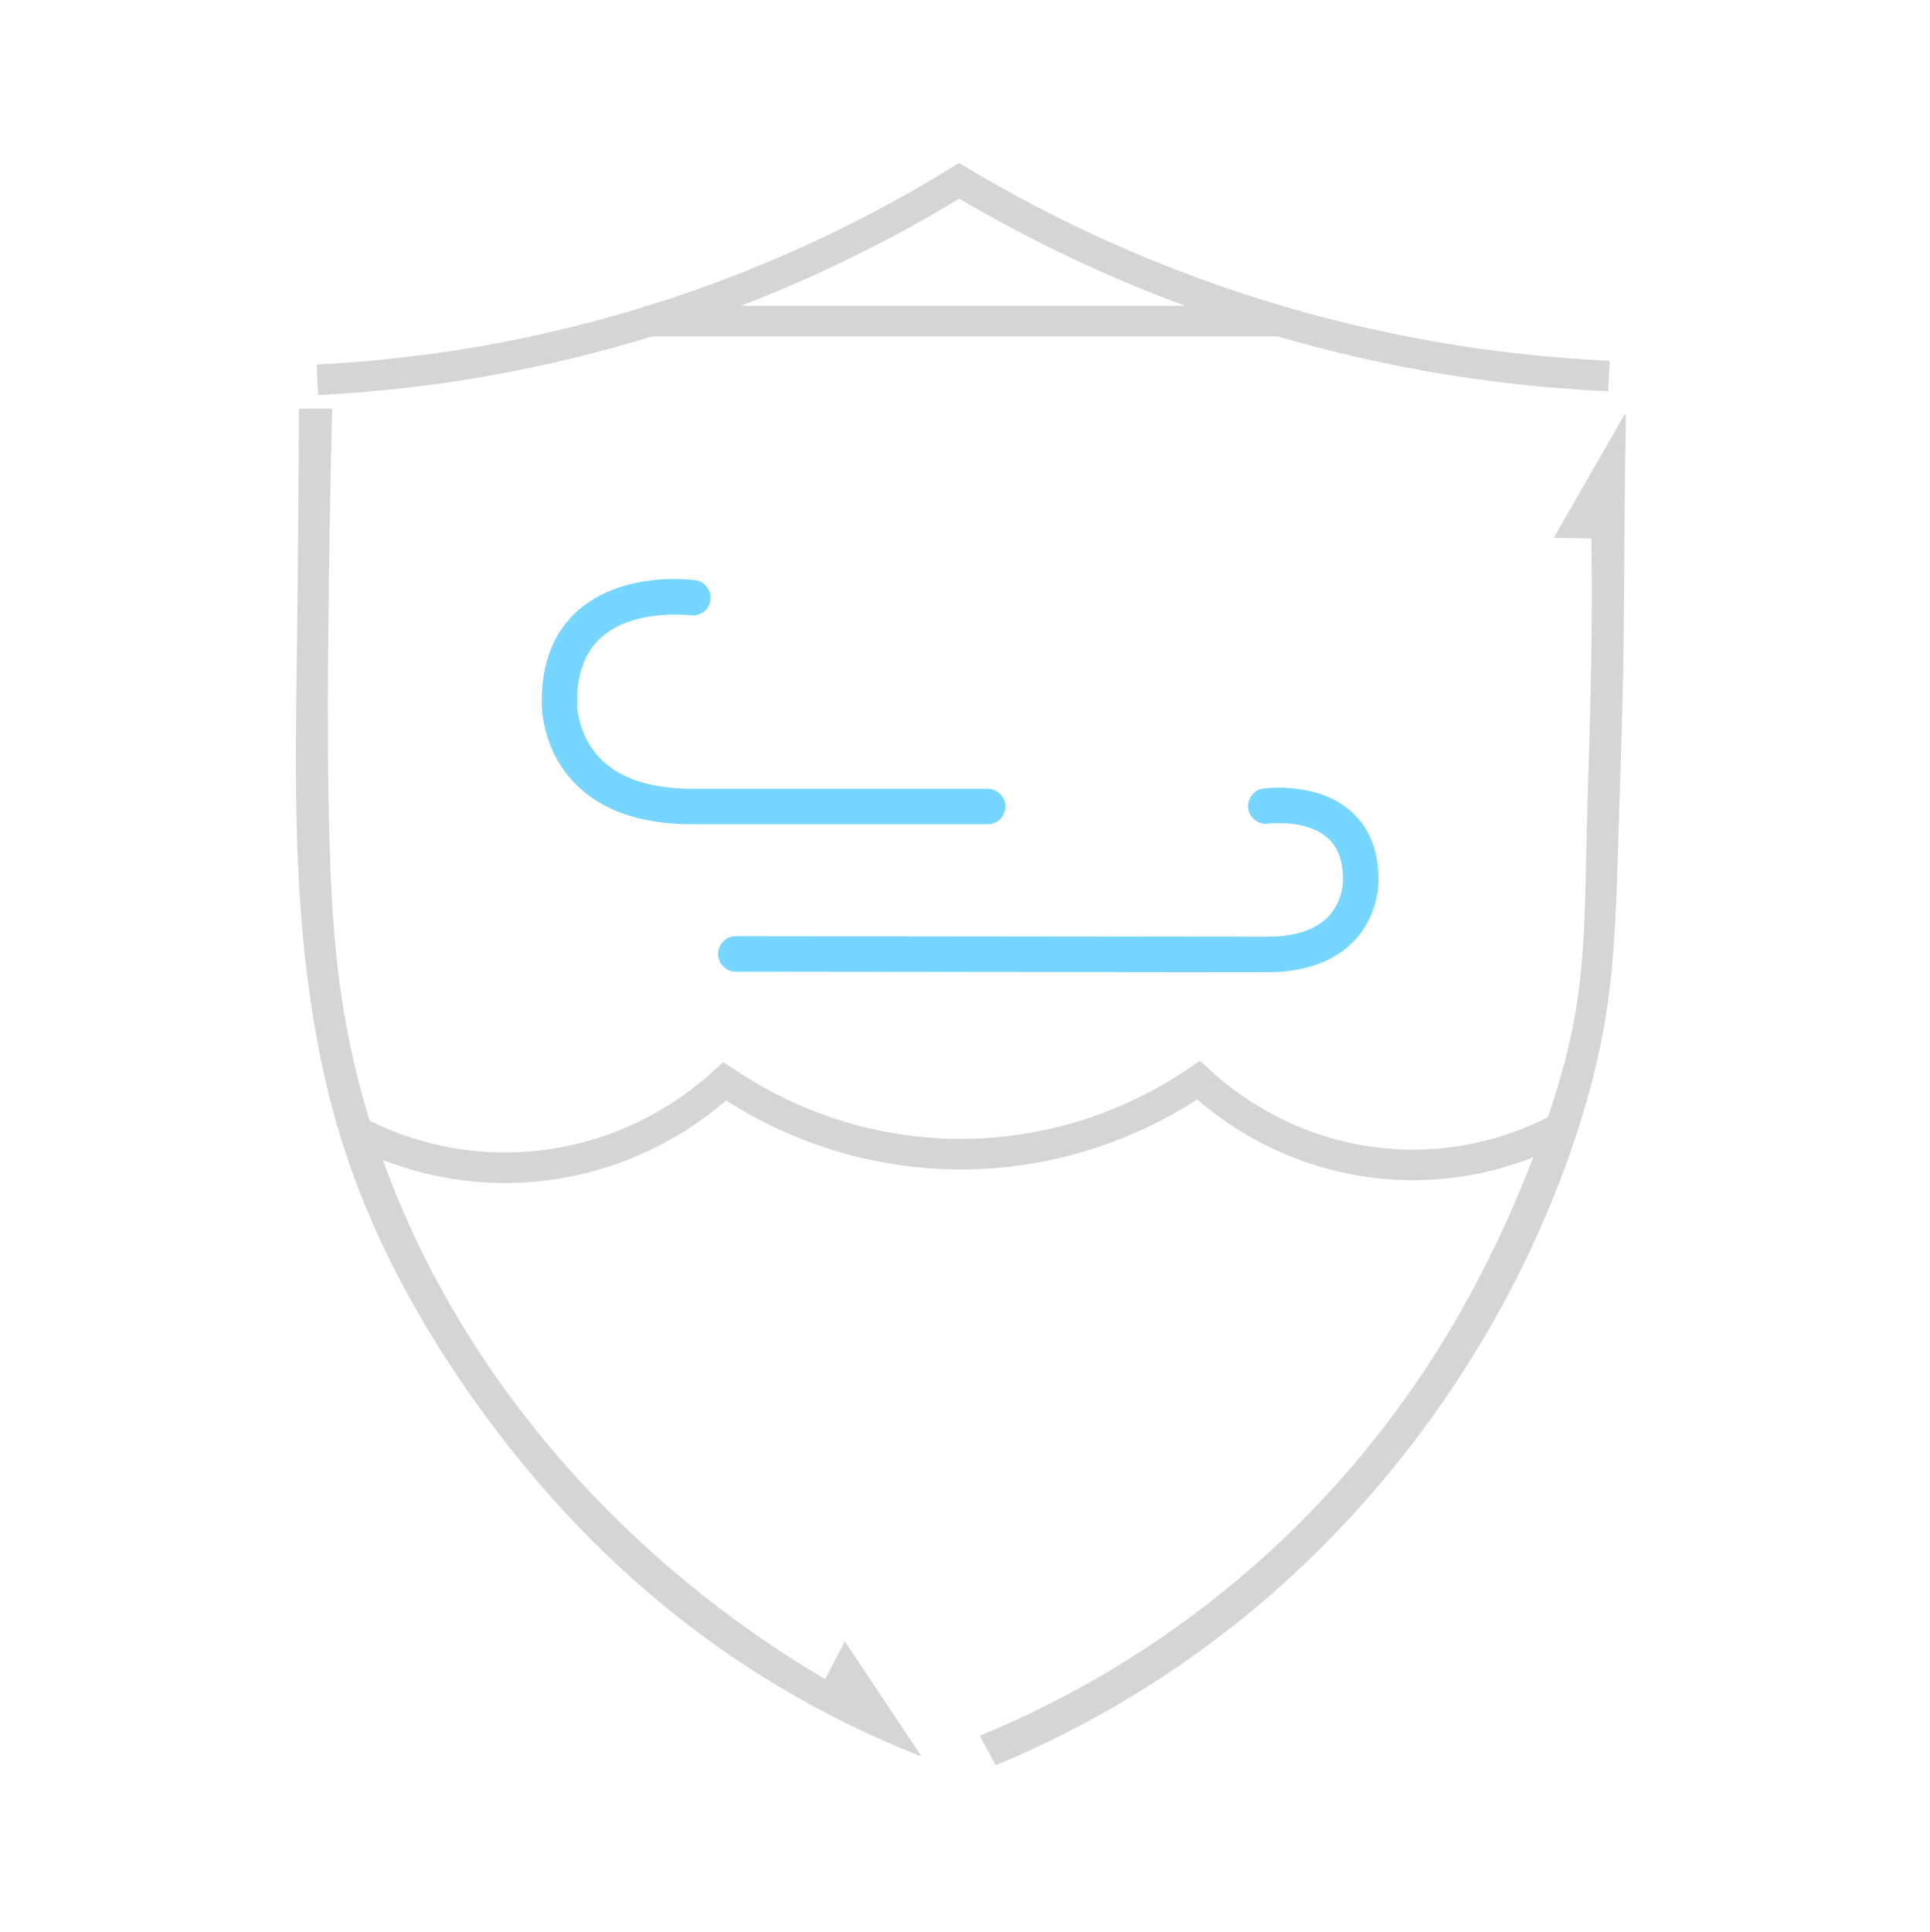
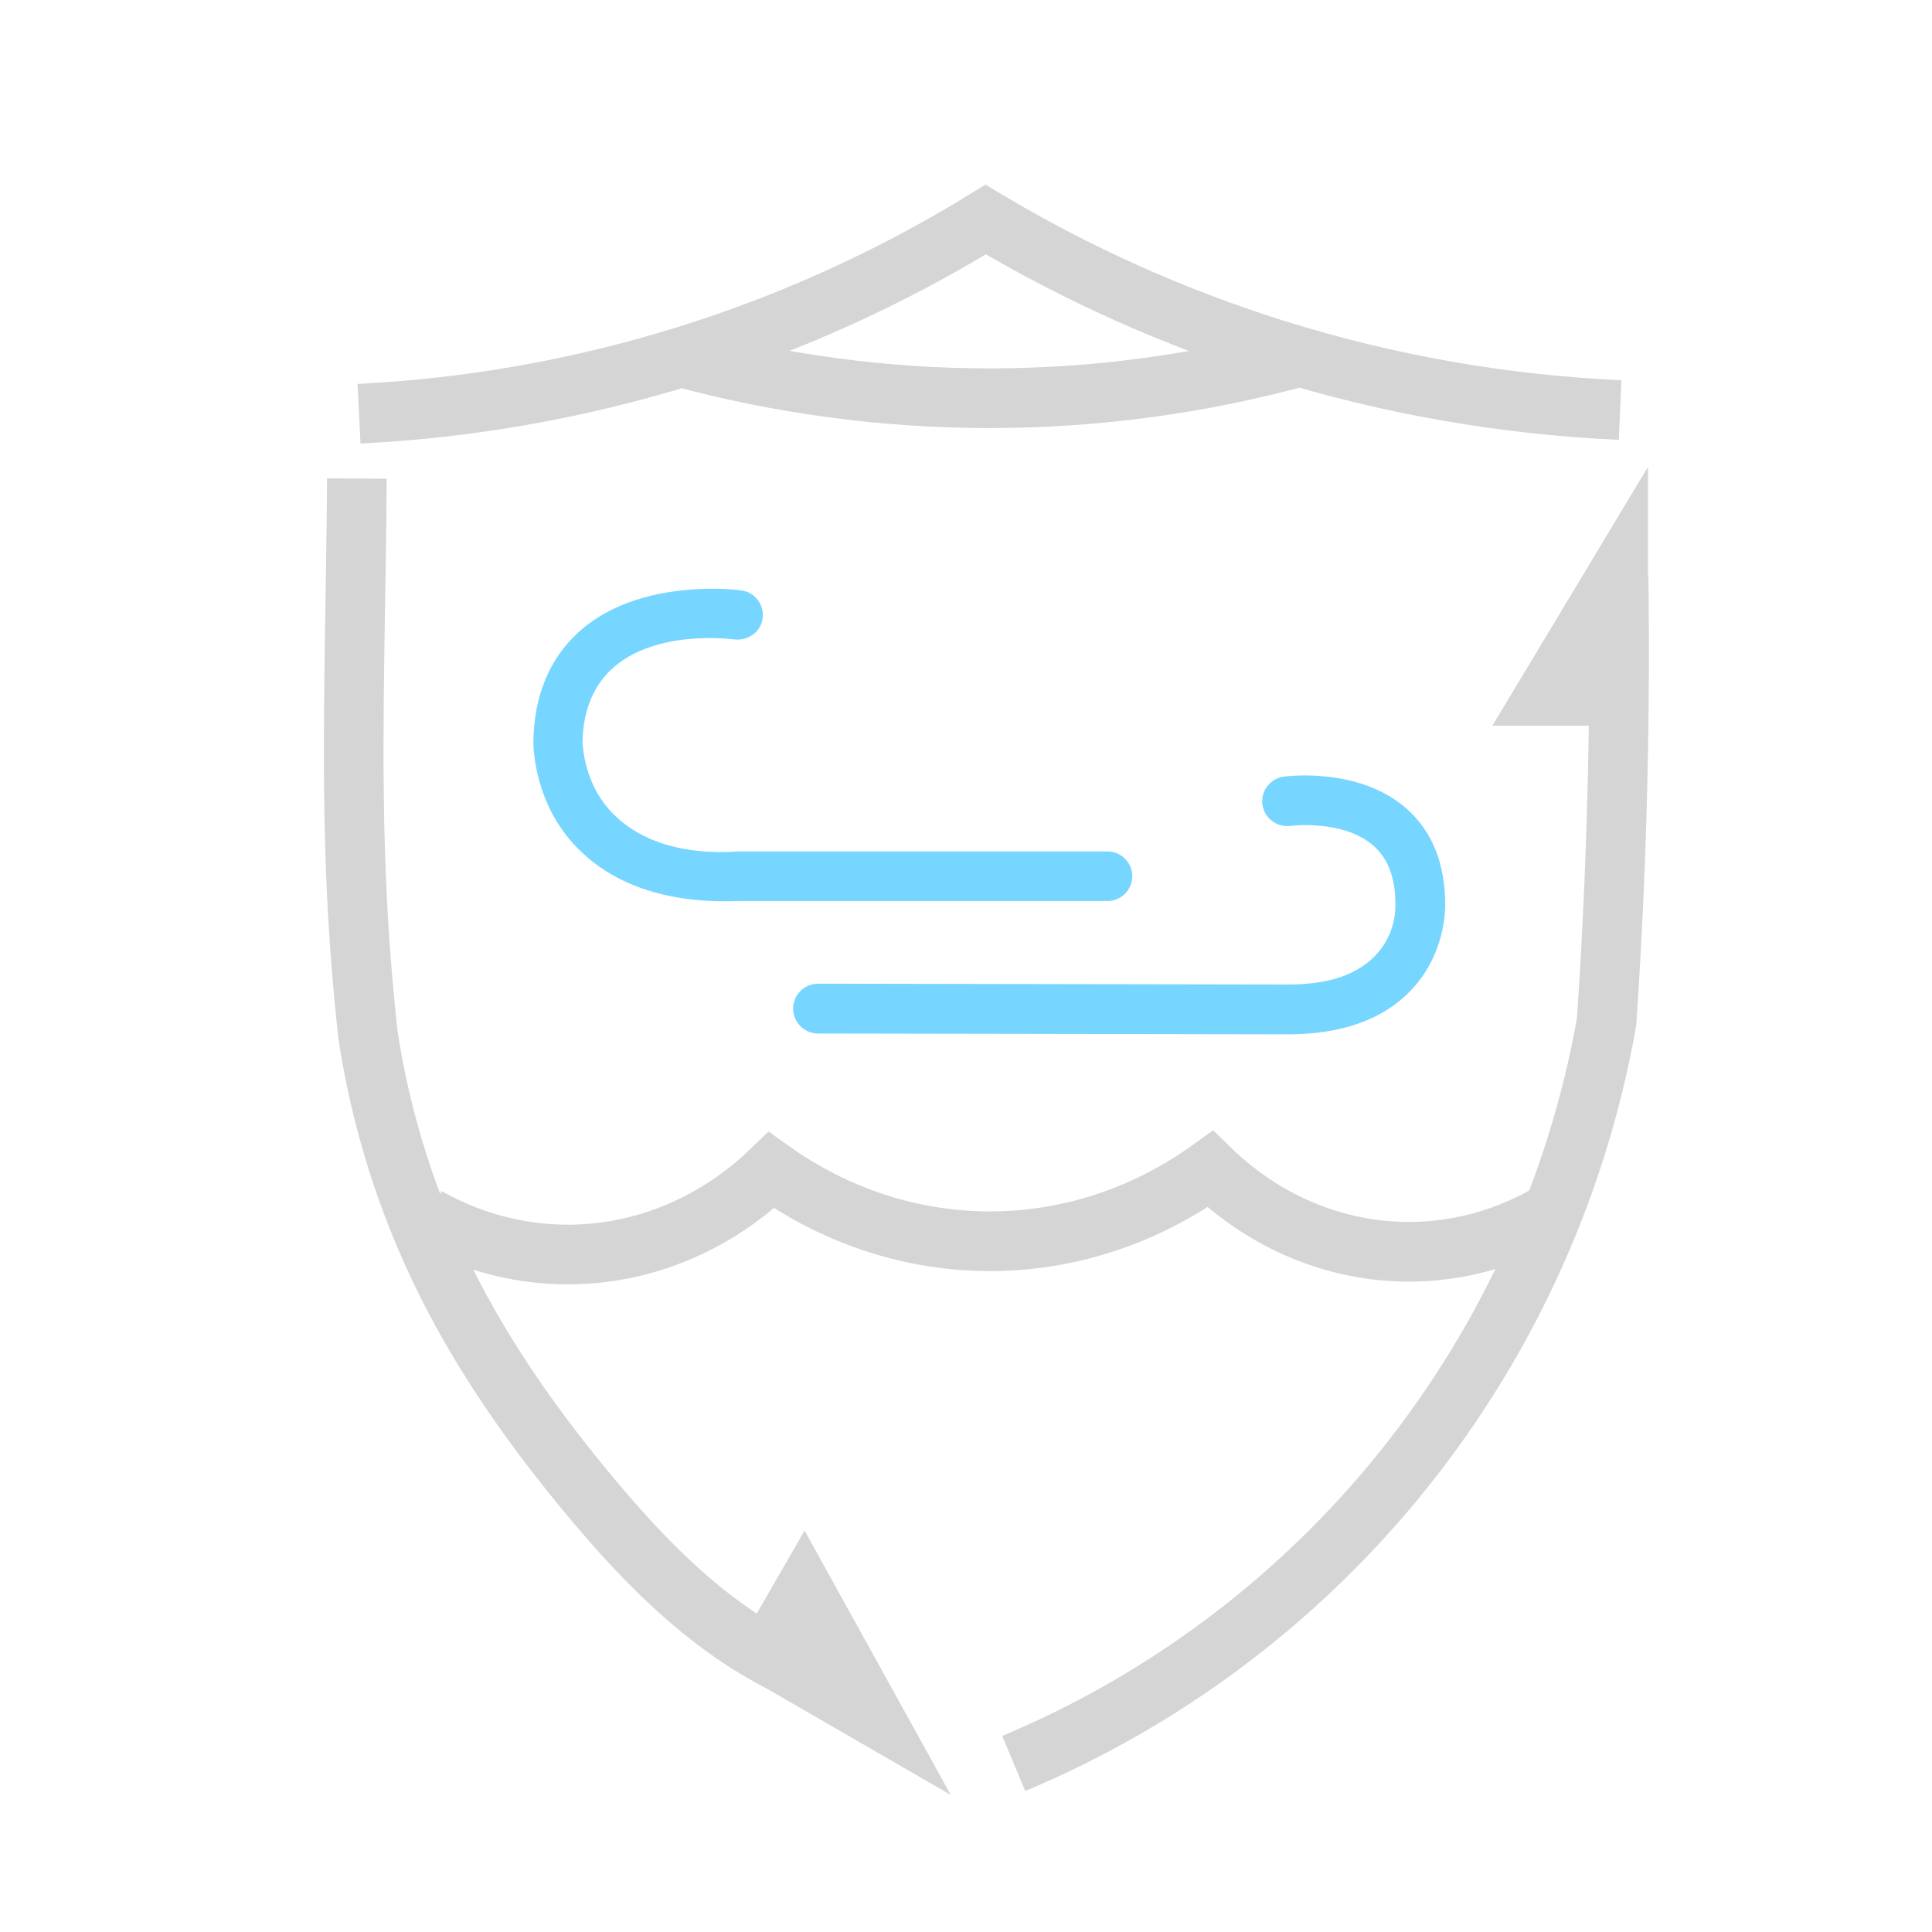
- <svg xmlns="http://www.w3.org/2000/svg" version="1.1" id="svg2" xml:space="preserve" width="326.682" height="327.016" viewBox="0 0 326.682 327.016">
+ <svg xmlns="http://www.w3.org/2000/svg" version="1.1" id="svg2" xml:space="preserve" width="335" height="335" viewBox="0 0 335 335">
  <defs id="defs6">
    <clipPath clipPathUnits="userSpaceOnUse" id="clipPath20">
      <path d="M 24,0 H 818 V 595.276 H 24 Z" id="path18" />
    </clipPath>
  </defs>
-   <g id="g10" transform="matrix(1.333333,0,0,-1.333333,-452.7996,674.0515)">
+   <g id="g10" transform="matrix(1.333333,0,0,-1.333333,-444.2801,683.5764)">
    <g id="g12" />
    <g id="g14">
      <g id="g16" clip-path="url(#clipPath20)">
-         <g id="g22" transform="matrix(0.7753906,0,0,-0.7760417,384.4315,368.4052)">
-           <path d="M 0,8.049 C 9.073,12.91 19.29,15.014 29.47,14.115 41.112,13.088 52.124,8.201 60.871,0.182 72.267,7.887 85.57,12.023 99.182,12.091 113.139,12.161 126.805,7.954 138.458,0 c 8.394,7.746 18.956,12.515 30.151,13.614 10.44,1.025 20.938,-1.199 30.151,-6.386" style="fill:none;stroke:#d6d5d5;stroke-width:5;stroke-linecap:butt;stroke-linejoin:miter;stroke-miterlimit:4;stroke-dasharray:none;stroke-opacity:1" id="path24" />
+         <g id="g22" transform="matrix(0.7753906,0,0,-0.7760417,379.2093,450.4497)">
+           <path d="M 0.527,0 C 0.513,2.319 0.493,4.638 0.467,6.957 0.231,27.861 -0.484,48.774 0.523,69.657 0.903,77.54 1.529,85.409 2.398,93.253 c 2.182,14.36 6.58,28.245 12.998,41.173 6.464,13.021 14.918,24.963 24.289,36.181 8.337,9.98 17.449,19.424 28.665,25.956 2.2,1.281 4.468,2.441 6.795,3.473" style="fill:none;stroke:#d6d5d5;stroke-width:10;stroke-linecap:butt;stroke-linejoin:miter;stroke-miterlimit:4;stroke-dasharray:none;stroke-opacity:1" id="path24" />
        </g>
-         <g id="g26" transform="matrix(0.7753906,0,0,-0.7760417,379.9003,482.5784)">
-           <path d="M 0,32.539 C 18.488,31.626 36.788,28.399 54.473,22.935 72.244,17.445 89.253,9.739 105.099,0 c 15.39,9.191 31.813,16.529 48.928,21.86 18.648,5.809 37.966,9.189 57.478,10.059" style="fill:none;stroke:#d6d5d5;stroke-width:5;stroke-linecap:butt;stroke-linejoin:miter;stroke-miterlimit:4;stroke-dasharray:none;stroke-opacity:1" id="path28" />
+         <g id="g26" transform="matrix(0.7753906,0,0,-0.7760417,465.0428,437.6179)">
+           <path d="M 0,198.788 C 24.629,188.479 46.408,172.383 63.492,151.865 81.985,129.653 94.37,103.006 99.427,74.55 99.917,67.366 100.322,60.177 100.64,52.984 101.374,36.358 101.649,19.716 101.482,3.075 101.471,2.05 101.46,1.025 101.446,0" style="fill:none;stroke:#d6d5d5;stroke-width:10;stroke-linecap:butt;stroke-linejoin:miter;stroke-miterlimit:4;stroke-dasharray:none;stroke-opacity:1" id="path28" />
        </g>
-         <g id="g30" transform="matrix(0.7753906,0,0,-0.7760417,421.4193,464.7752)">
-           <path d="M 0,0 H 104.401" style="fill:none;stroke:#d6d5d5;stroke-width:5;stroke-linecap:butt;stroke-linejoin:miter;stroke-miterlimit:4;stroke-dasharray:none;stroke-opacity:1" id="path32" />
+         <g id="g30" transform="matrix(0.7753906,0,0,-0.7760417,388.7481,360.6448)">
+           <path d="M 0,8.049 C 8.608,12.91 18.301,15.014 27.958,14.115 39.004,13.088 49.451,8.201 57.749,0.182 68.561,7.887 81.182,12.023 94.095,12.091 107.337,12.161 120.302,7.954 131.357,0 c 7.963,7.746 17.984,12.515 28.604,13.614 9.905,1.025 19.864,-1.199 28.604,-6.386" style="fill:none;stroke:#d6d5d5;stroke-width:10;stroke-linecap:butt;stroke-linejoin:miter;stroke-miterlimit:4;stroke-dasharray:none;stroke-opacity:1" id="path32" />
        </g>
-         <path d="m 466.07,281.564 c 12.078,5.021 23.225,11.822 33.108,20.127 9.036,7.592 17.022,16.447 23.802,26.302 6.764,9.833 12.167,20.451 16.041,31.614 1.934,5.572 3.482,11.276 4.407,17.102 1.124,7.081 1.315,14.263 1.539,21.427 0.245,7.834 0.533,15.667 0.661,23.504 0.088,5.398 0.1,10.808 0.142,16.229 0.039,4.991 0.103,9.991 0.193,15.001 l -8.905,-15.512 4.717,-0.087 c 0.071,-5.254 0.062,-10.509 -0.028,-15.763 -0.134,-7.823 -0.445,-15.643 -0.619,-23.465 -0.155,-6.989 -0.203,-14.005 -1.363,-20.902 -0.966,-5.739 -2.682,-11.298 -4.693,-16.728 -3.978,-10.738 -9.068,-20.947 -15.429,-30.269 -6.805,-9.972 -15.012,-18.888 -24.351,-26.478 -9.339,-7.59 -19.811,-13.854 -31.146,-18.522 z" style="fill:#d6d5d5;fill-opacity:1;fill-rule:nonzero;stroke:none" id="path34" />
-         <g id="g36" transform="matrix(0.7753906,0,0,-0.7760417,464.1447,452.8711)">
-           <path d="M 2.483,220.745 C 18.06,214.276 32.435,205.511 45.182,194.81 c 11.653,-9.783 21.953,-21.194 30.697,-33.893 8.724,-12.67 15.691,-26.354 20.688,-40.738 2.494,-7.18 4.491,-14.53 5.684,-22.038 1.45,-9.125 1.695,-18.379 1.985,-27.611 0.316,-10.095 0.687,-20.189 0.852,-30.288 0.113,-6.956 0.129,-13.927 0.183,-20.913 C 105.319,12.899 105.402,6.456 105.519,0 l -11.484,19.988 6.084,0.113 c 0.092,6.77 0.08,13.542 -0.036,20.312 -0.172,10.081 -0.574,20.157 -0.798,30.237 -0.2,9.006 -0.261,18.046 -1.758,26.934 -1.245,7.395 -3.459,14.558 -6.053,21.555 -5.13,13.837 -11.694,26.992 -19.899,39.004 -8.777,12.85 -19.36,24.339 -31.405,34.12 C 28.124,202.043 14.619,210.115 0,216.13 Z" style="fill:none;stroke:#d6d5d5;stroke-width:0.25;stroke-linecap:butt;stroke-linejoin:miter;stroke-miterlimit:4;stroke-dasharray:none;stroke-opacity:1" id="path38" />
+         <g id="g34" transform="matrix(0.7753906,0,0,-0.7760417,379.9003,484.1305)">
+           <path d="M 0,32.539 C 18.488,31.626 36.788,28.399 54.473,22.935 72.244,17.445 89.253,9.739 105.099,0 c 15.39,9.191 31.813,16.529 48.928,21.86 18.648,5.809 37.966,9.189 57.478,10.059" style="fill:none;stroke:#d6d5d5;stroke-width:10;stroke-linecap:butt;stroke-linejoin:miter;stroke-miterlimit:4;stroke-dasharray:none;stroke-opacity:1" id="path36" />
        </g>
-         <path d="m 456.385,282.744 c -12.208,4.806 -23.469,11.52 -33.403,19.837 -9.127,7.643 -17.118,16.629 -23.994,26.537 -6.652,9.585 -12.134,19.882 -15.67,30.887 -2.127,6.621 -3.529,13.447 -4.448,20.34 -0.856,6.422 -1.293,12.891 -1.481,19.367 -0.224,7.701 -0.096,15.406 0.004,23.109 0.133,10.248 0.219,20.496 0.256,30.744 l 4.032,0.008 c -0.266,-10.293 -0.438,-20.587 -0.513,-30.883 -0.058,-7.822 -0.06,-15.646 0.158,-23.465 0.195,-6.993 0.568,-13.988 1.641,-20.902 1.222,-7.873 3.337,-15.561 6.237,-22.948 3.399,-8.658 7.827,-16.814 13.081,-24.37 6.892,-9.912 15.179,-18.767 24.499,-26.434 5.546,-4.562 11.439,-8.687 17.623,-12.336 l 2.468,4.748 9.508,-14.238 z" style="fill:#d6d5d5;fill-opacity:1;fill-rule:nonzero;stroke:none" id="path40" />
-         <g id="g42" transform="matrix(-0.7753906,0,0,-0.7760417,456.3845,453.5726)">
-           <path d="m 0,220.128 c 15.744,-6.192 30.267,-14.844 43.078,-25.562 11.771,-9.848 22.077,-21.428 30.945,-34.195 8.579,-12.352 15.649,-25.62 20.209,-39.801 2.743,-8.532 4.551,-17.328 5.736,-26.21 1.104,-8.276 1.667,-16.611 1.909,-24.956 0.288,-9.923 0.124,-19.852 -0.005,-29.778 C 101.7,26.421 101.59,13.216 101.542,0.01 L 96.342,0 c 0.343,13.263 0.564,26.529 0.662,39.796 0.074,10.08 0.078,20.161 -0.204,30.237 -0.252,9.011 -0.733,18.025 -2.117,26.934 -1.576,10.145 -4.304,20.052 -8.044,29.571 -4.384,11.156 -10.094,21.667 -16.87,31.404 -8.888,12.773 -19.575,24.183 -31.596,34.063 -7.153,5.879 -14.752,11.194 -22.728,15.896 l -3.183,-6.119 z" style="fill:none;stroke:#d6d5d5;stroke-width:0.25;stroke-linecap:butt;stroke-linejoin:miter;stroke-miterlimit:4;stroke-dasharray:none;stroke-opacity:1" id="path44" />
+         <g id="g38" transform="matrix(0.7753906,0,0,-0.7760417,421.4193,466.3273)">
+           <path d="M 0,0 C 17.011,4.646 34.566,7 52.2,7 69.835,7 87.39,4.646 104.401,0" style="fill:none;stroke:#d6d5d5;stroke-width:10;stroke-linecap:butt;stroke-linejoin:miter;stroke-miterlimit:4;stroke-dasharray:none;stroke-opacity:1" id="path40" />
        </g>
-         <path d="m 424.524,432.033 c 1.895,0.056 3.23,-0.126 3.368,-0.145 1.233,-0.17 2.084,-1.313 1.914,-2.546 -0.17,-1.233 -1.311,-2.084 -2.544,-1.916 -0.069,0.009 -7.126,0.861 -11.243,-2.74 -2.084,-1.823 -3.159,-4.605 -3.15,-8.245 v -0.073 c -10e-4,-0.039 -0.062,-4.007 2.908,-7.081 2.501,-2.59 6.492,-3.891 11.8,-3.88 h 37.437 c 1.244,0 2.253,-1.01 2.253,-2.255 0,-1.245 -1.01,-2.255 -2.253,-2.255 h -37.437 c -6.586,-0.011 -11.637,1.733 -15.023,5.238 -4.152,4.299 -4.18,9.675 -4.168,10.331 -0.006,4.989 1.549,8.902 4.652,11.616 3.57,3.122 8.327,3.86 11.485,3.953 z" style="fill:#76d6ff;fill-opacity:1;fill-rule:nonzero;stroke:none" id="path46" />
-         <path d="m 502.526,405.537 c -1.411,0.043 -2.393,-0.083 -2.496,-0.097 -1.23,-0.169 -2.104,-1.291 -1.938,-2.522 0.165,-1.231 1.314,-2.1 2.544,-1.94 0.049,0.006 4.791,0.601 7.512,-1.795 1.343,-1.183 1.993,-2.942 1.987,-5.359 v -0.073 c 10e-4,-0.025 0.035,-2.591 -1.89,-4.583 -1.643,-1.701 -4.279,-2.546 -7.851,-2.546 -0.018,0 -0.03,0 -0.049,0 l -67.314,0.073 c -1.243,0 -2.252,-1.012 -2.253,-2.255 -10e-4,-1.245 1.01,-2.254 2.253,-2.255 l 67.289,-0.073 c 0.022,0 0.051,0 0.073,0 4.837,0 8.574,1.316 11.098,3.929 3.09,3.2 3.158,7.196 3.15,7.785 0.005,3.746 -1.183,6.695 -3.538,8.755 -2.676,2.341 -6.226,2.887 -8.578,2.959 z" style="fill:#76d6ff;fill-opacity:1;fill-rule:nonzero;stroke:none" id="path48" />
+         <path d="m 424.842,436.104 c 2.704,0.077 4.609,-0.18 4.81,-0.208 1.759,-0.243 2.974,-1.875 2.734,-3.637 -0.24,-1.762 -1.863,-2.908 -3.634,-2.736 -0.34,0.033 -10.404,1.4 -16.058,-3.914 -2.382,-2.239 -3.677,-5.484 -3.724,-9.448 v -0.104 c 0.064,-0.878 0.369,-5.106 3.377,-8.562 3.518,-4.041 9.364,-6.052 16.853,-5.542 h 48.04 c 1.778,0 3.219,-1.442 3.219,-3.221 0,-1.779 -1.441,-3.221 -3.219,-3.221 h -48.04 c -9.375,-0.381 -16.701,2.223 -21.456,7.481 -4.767,5.271 -5.146,11.669 -5.177,13.203 0.09,5.944 2.07,10.815 5.869,14.262 5.011,4.548 11.848,5.516 16.404,5.646 z" style="fill:#76d6ff;fill-opacity:1;fill-rule:nonzero;stroke:none" id="path42" />
+         <path d="m 503.75,411.825 c -2.027,0.062 -3.437,-0.119 -3.585,-0.139 -1.766,-0.243 -3.022,-1.855 -2.784,-3.623 0.237,-1.768 1.887,-3.016 3.655,-2.787 0.07,0.009 6.882,0.863 10.79,-2.578 1.93,-1.699 2.863,-4.226 2.854,-7.699 v -0.104 c -0.01,-2.45 -0.985,-4.829 -2.715,-6.584 -2.887,-2.929 -7.154,-3.654 -11.277,-3.658 -0.023,0 -0.046,0 -0.07,0 l -61.025,0.104 c -1.788,0 -3.237,-1.45 -3.237,-3.24 0,-1.789 1.449,-3.24 3.237,-3.24 l 60.99,-0.105 c 0.035,0 0.07,0 0.104,0 6.948,0.002 12.316,1.89 15.941,5.643 4.439,4.596 4.536,10.336 4.525,11.182 0.007,5.38 -1.699,9.617 -5.082,12.576 -3.845,3.363 -8.943,4.147 -12.322,4.25 z" style="fill:#76d6ff;fill-opacity:1;fill-rule:nonzero;stroke:none" id="path44" />
+         <path d="M 547.522,451.964 V 418.3 H 527.284 Z" style="fill:#d6d5d5;fill-opacity:1;fill-rule:nonzero;stroke:none" id="path46" />
+         <path d="m 456.855,279.261 c -4.855,2.805 -9.71,5.611 -14.565,8.416 -4.855,2.805 -9.71,5.611 -14.565,8.416 l 10.119,17.542 z" style="fill:#d6d5d5;fill-opacity:1;fill-rule:nonzero;stroke:none" id="path48" />
      </g>
    </g>
  </g>
</svg>
